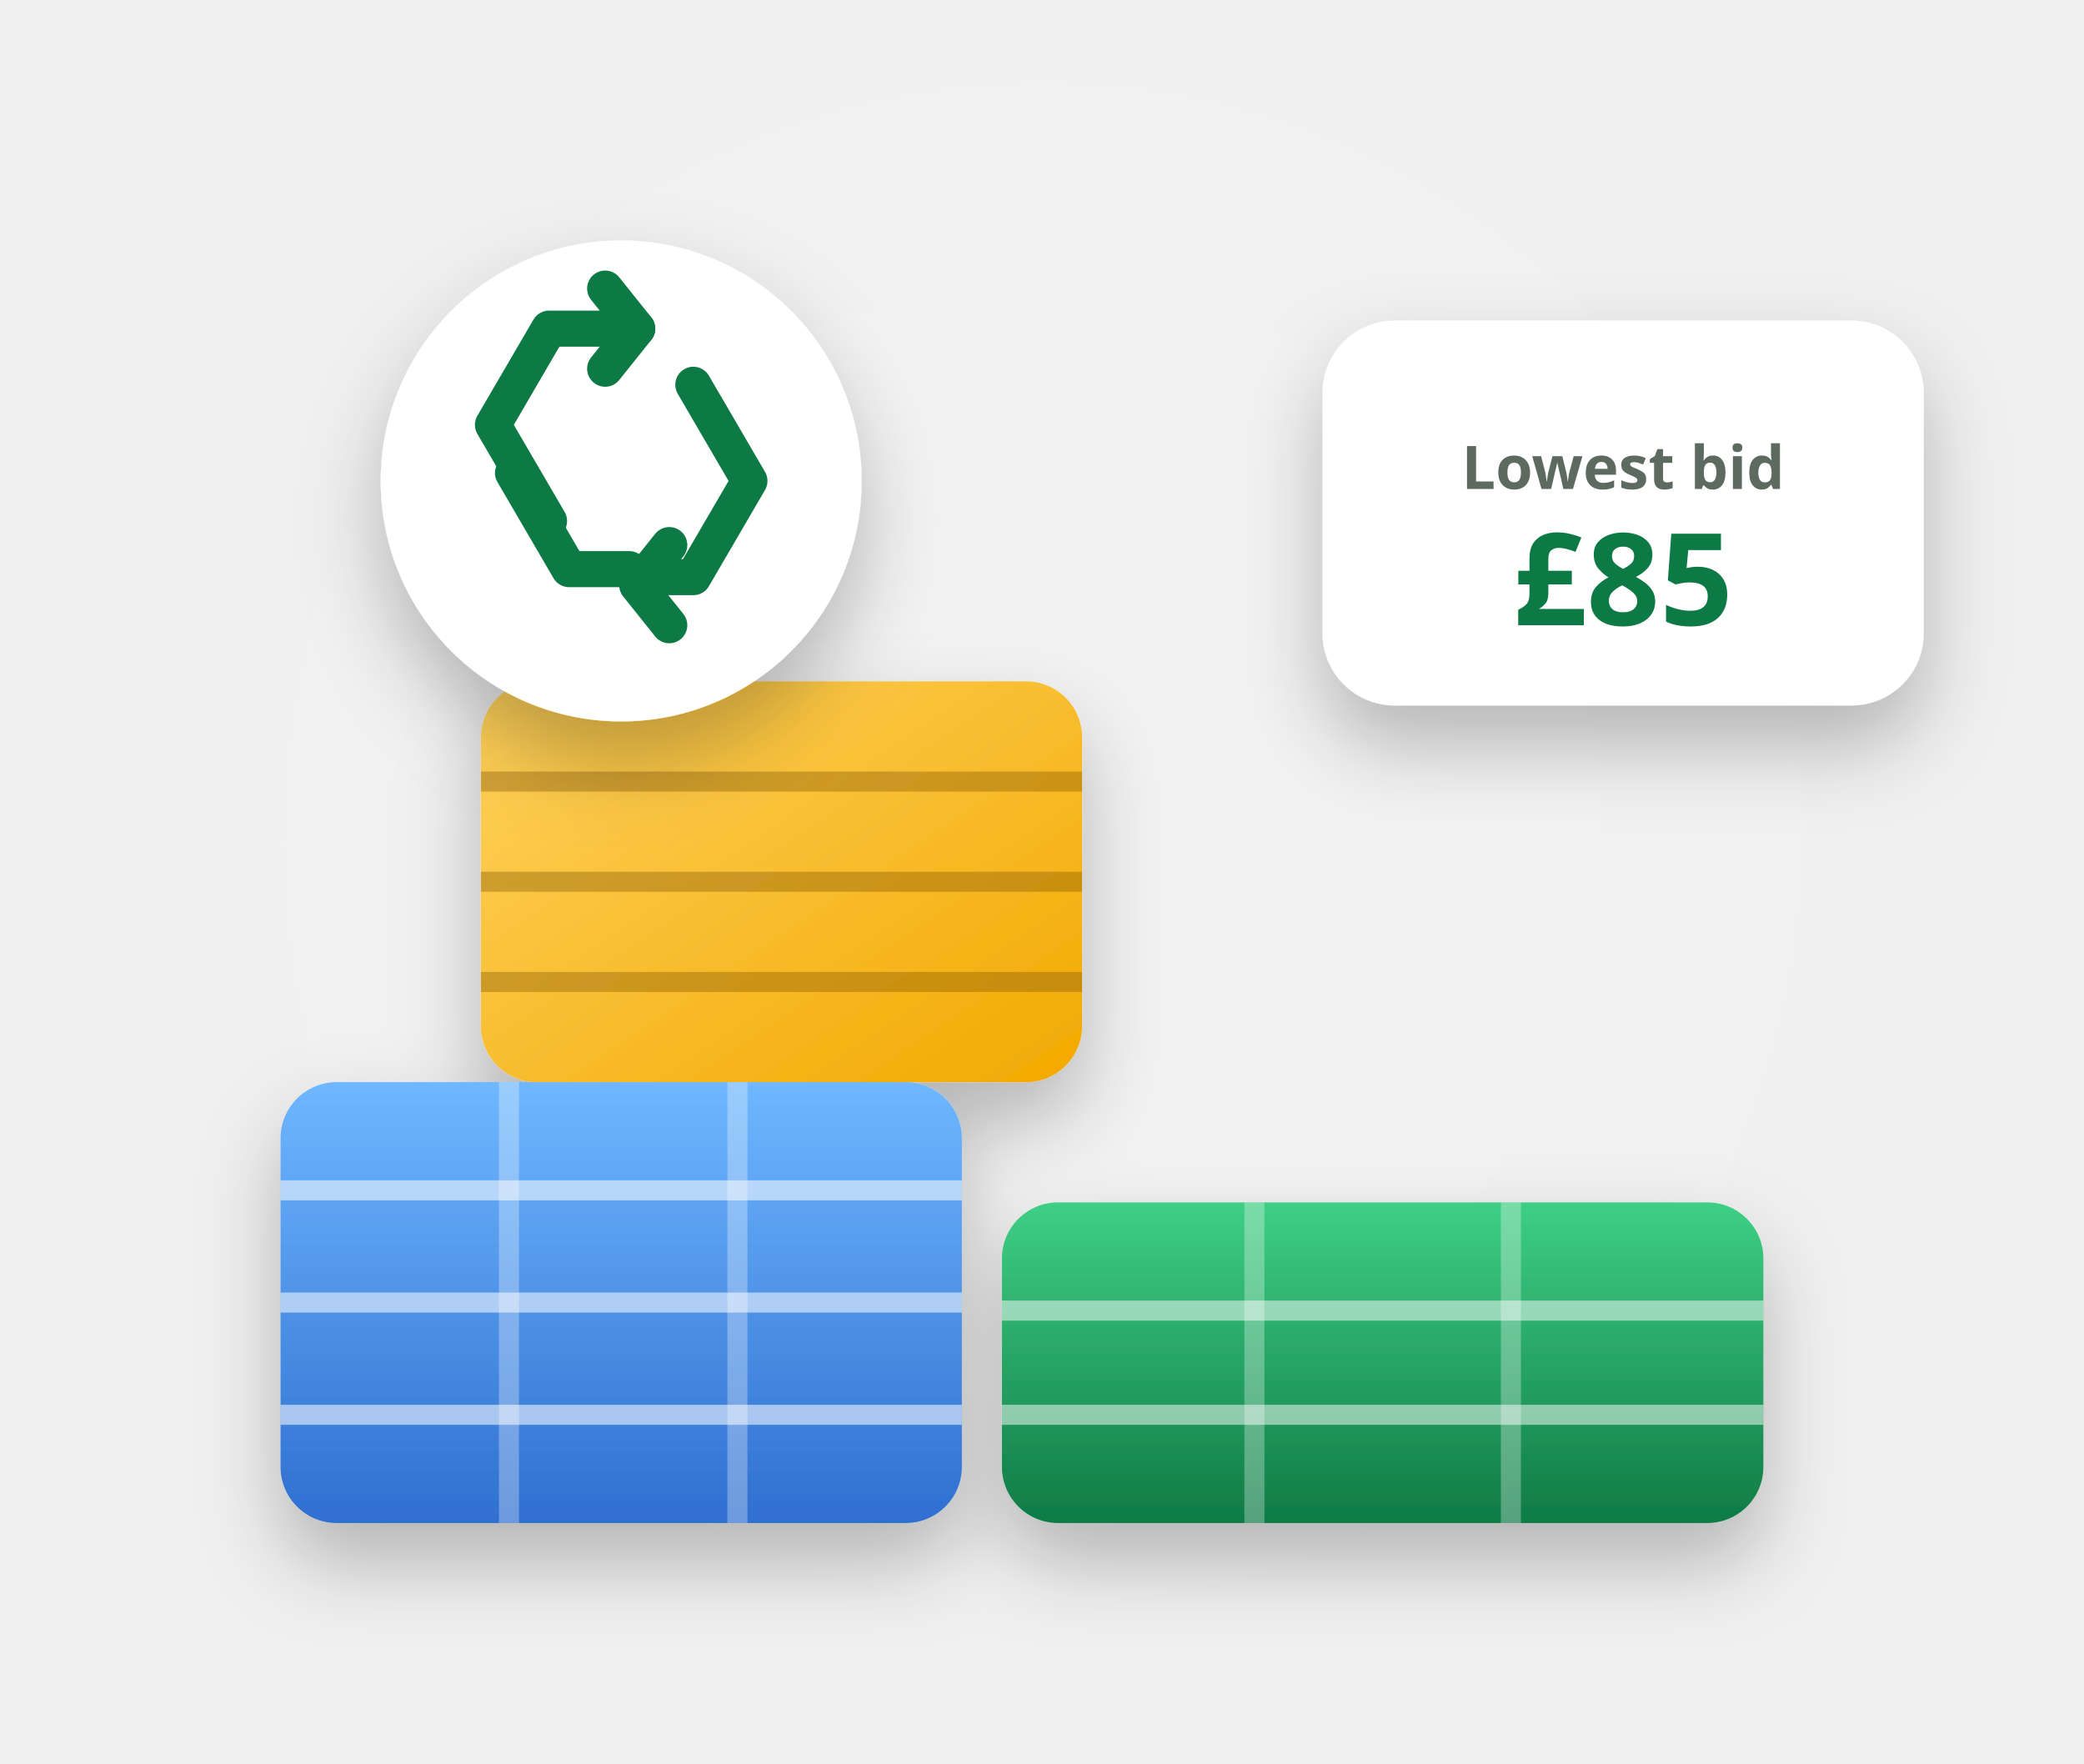
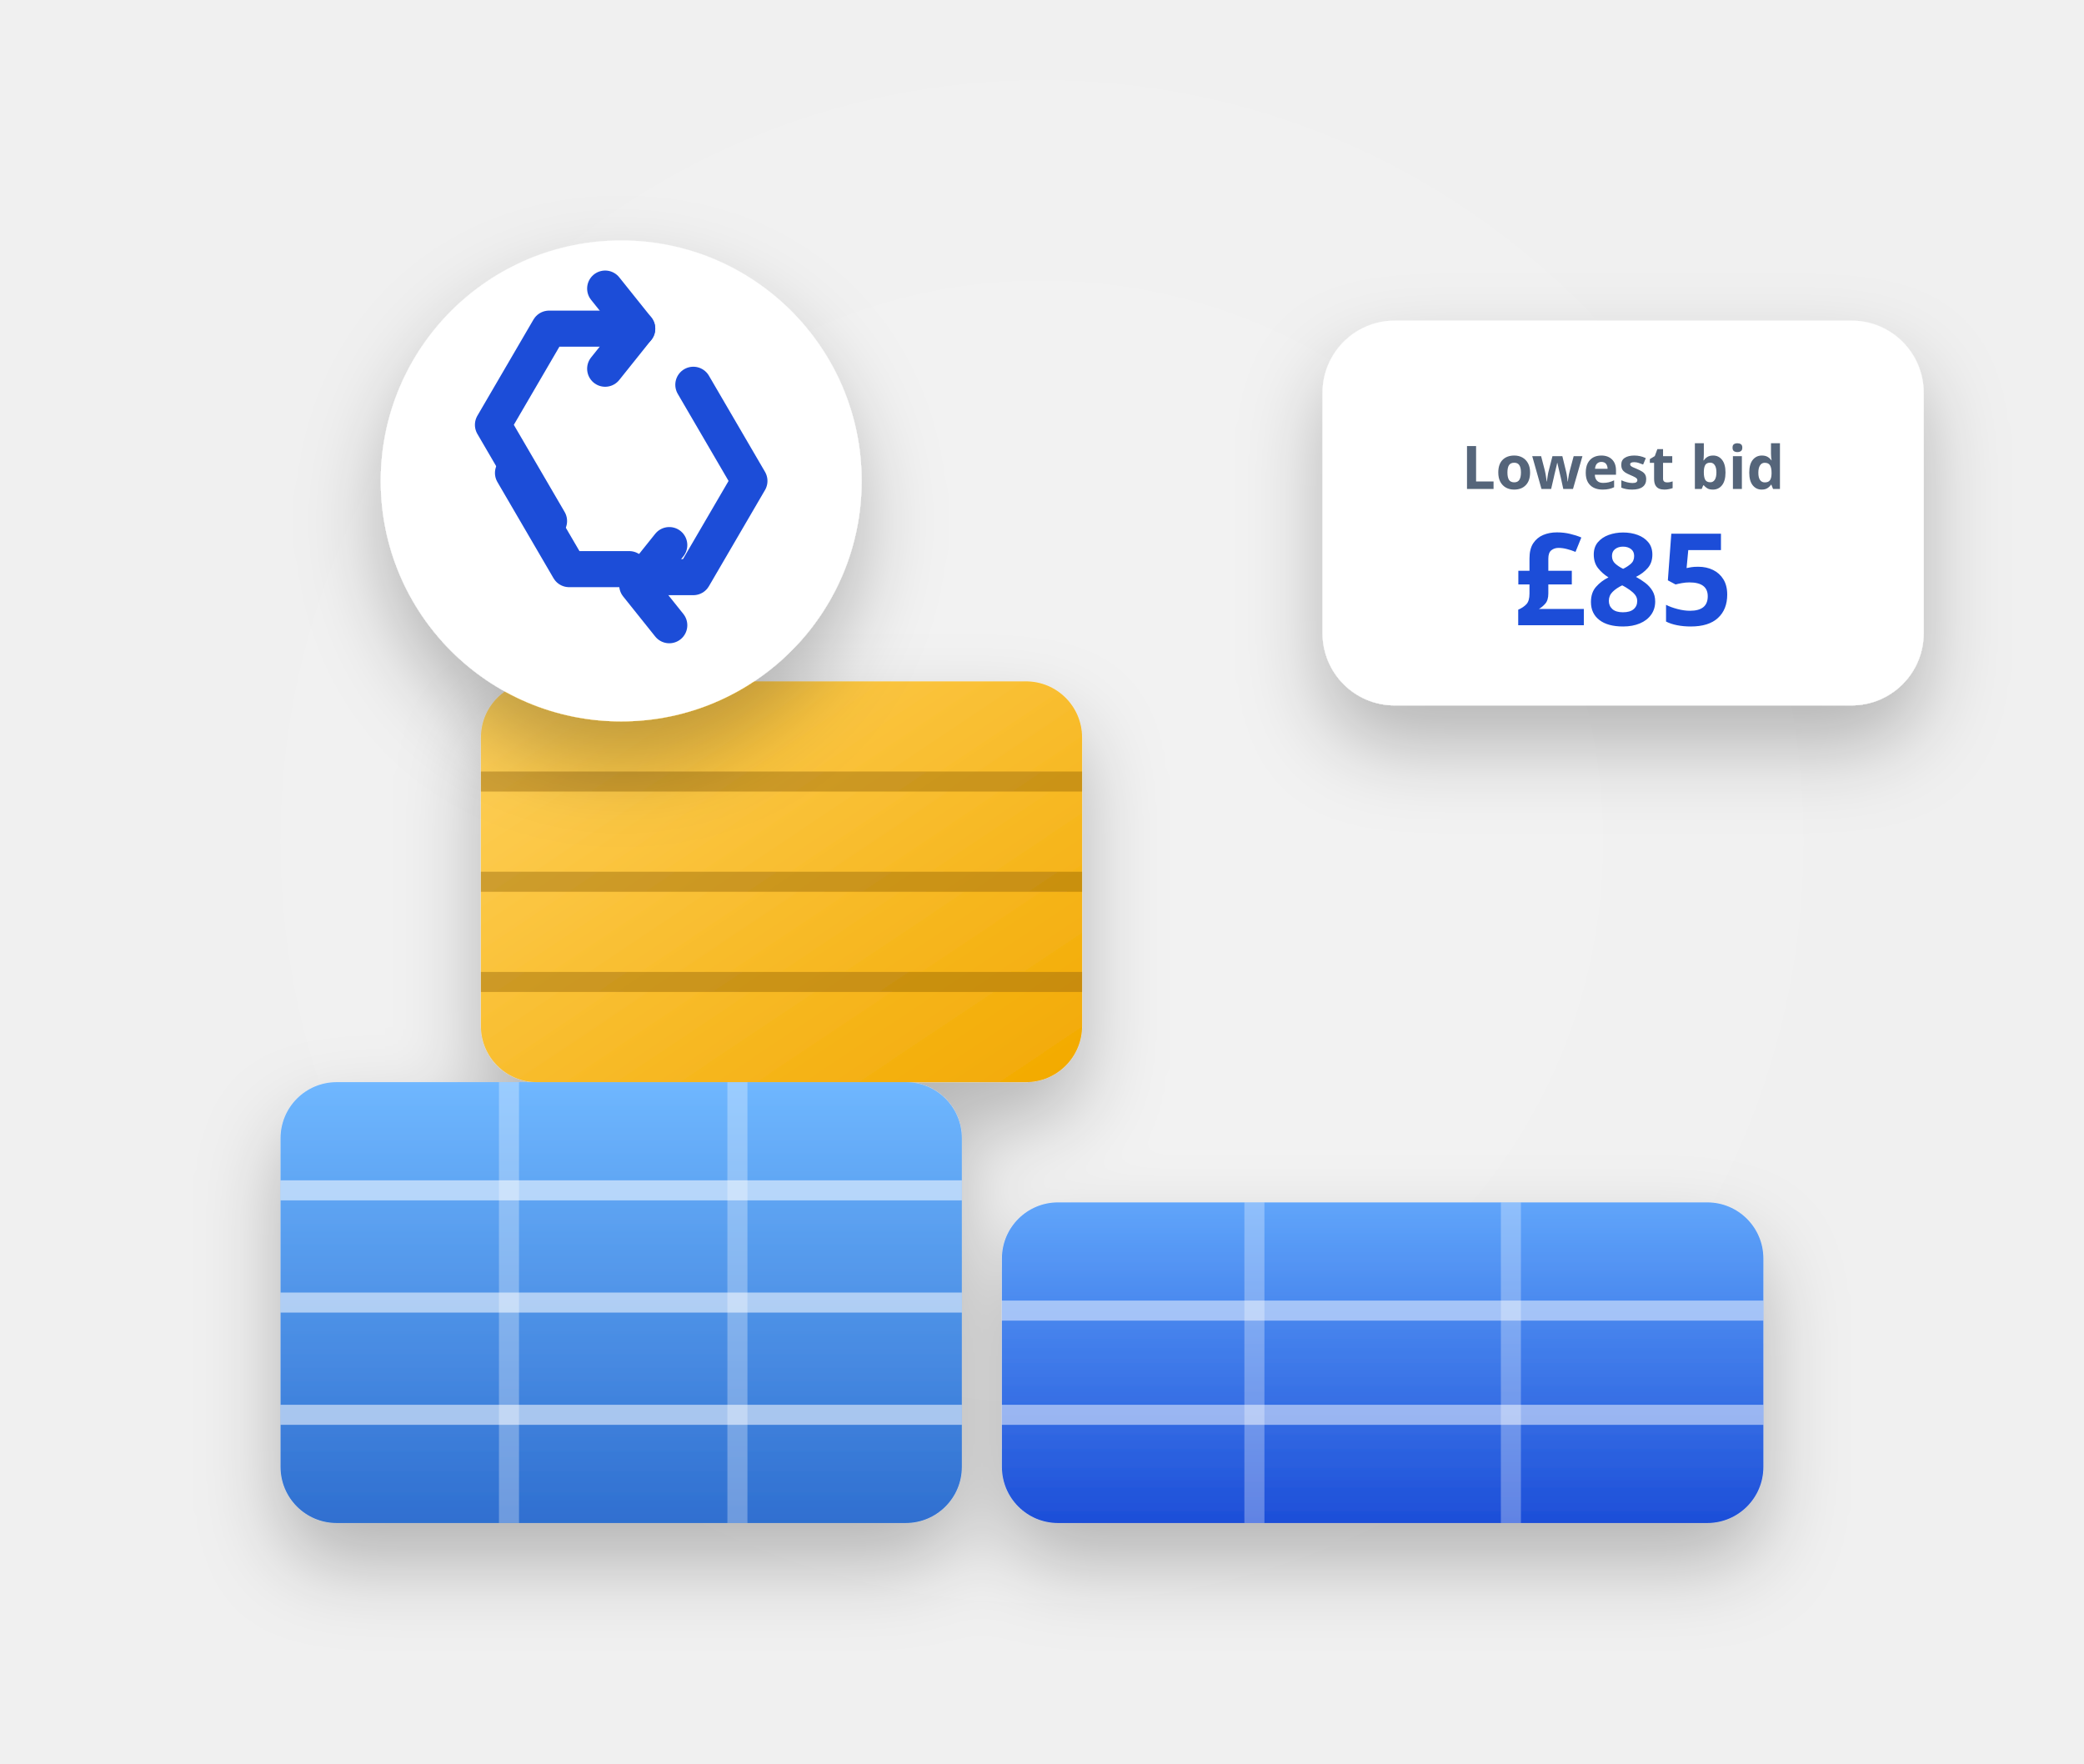
<svg xmlns="http://www.w3.org/2000/svg" viewBox="0 0 520 440" role="img" aria-label="Recycling bales with a price tag and a recycling symbol">
  <defs>
    <linearGradient id="g1" x1="0" y1="0" x2="1" y2="1">
      <stop offset="0" stop-color="#ffd25e" />
      <stop offset="1" stop-color="#f2a900" />
    </linearGradient>
    <linearGradient id="g2" x1="0" y1="0" x2="0" y2="1">
-       <stop offset="0" stop-color="#3fcf85" />
-       <stop offset="1" stop-color="#0f7a45" />
+       <stop offset="0" stop-color="#60a5fa" />
+       <stop offset="1" stop-color="#1d4ed8" />
    </linearGradient>
    <linearGradient id="g3" x1="0" y1="0" x2="0" y2="1">
      <stop offset="0" stop-color="#6fb7ff" />
      <stop offset="1" stop-color="#2f6fd0" />
    </linearGradient>
    <filter id="sh" x="-20%" y="-20%" width="140%" height="150%">
      <feDropShadow dx="0" dy="10" stdDeviation="10" flood-color="#000" flood-opacity=".25" />
    </filter>
  </defs>
  <circle cx="260" cy="210" r="190" fill="#ffffff" opacity=".08" />
  <circle cx="260" cy="210" r="140" fill="#ffffff" opacity=".08" />
  <g filter="url(#sh)">
    <rect x="70" y="270" width="170" height="110" rx="14" fill="url(#g3)" />
    <g stroke="#fff" stroke-opacity=".55" stroke-width="5">
      <path d="M70 297h170M70 325h170M70 353h170" />
      <path d="M127 270v110M184 270v110" stroke-opacity=".3" />
    </g>
    <rect x="250" y="300" width="190" height="80" rx="14" fill="url(#g2)" />
    <g stroke="#fff" stroke-opacity=".5" stroke-width="5">
      <path d="M250 327h190M250 353h190" />
      <path d="M313 300v80M377 300v80" stroke-opacity=".3" />
    </g>
    <rect x="120" y="170" width="150" height="100" rx="14" fill="url(#g1)" />
    <g stroke="#7a4f00" stroke-opacity=".35" stroke-width="5">
      <path d="M120 195h150M120 220h150M120 245h150" />
    </g>
  </g>
  <g transform="translate(330 80)" filter="url(#sh)">
    <rect width="150" height="96" rx="18" fill="#fff" />
    <path d="M24 -0 l-14 -18 28 0z" fill="none" />
-     <text x="75" y="42" text-anchor="middle" font-family="system-ui,sans-serif" font-size="15" font-weight="600" fill="#5c6b61">Lowest bid</text>
-     <text x="75" y="76" text-anchor="middle" font-family="system-ui,sans-serif" font-size="32" font-weight="800" fill="#0f7a45">£85</text>
+     <text x="75" y="42" text-anchor="middle" font-family="system-ui,sans-serif" font-size="15" font-weight="600" fill="#55657a">Lowest bid</text>
+     <text x="75" y="76" text-anchor="middle" font-family="system-ui,sans-serif" font-size="32" font-weight="800" fill="#1d4ed8">£85</text>
  </g>
  <g transform="translate(95 60)" filter="url(#sh)">
    <circle cx="60" cy="60" r="60" fill="#fff" />
-     <g fill="none" stroke="#0f7a45" stroke-width="9" stroke-linecap="round" stroke-linejoin="round">
+     <g fill="none" stroke="#1d4ed8" stroke-width="9" stroke-linecap="round" stroke-linejoin="round">
      <path d="M42 70 28 46l14-24h22" />
      <path d="m56 12 8 10-8 10" />
      <path d="M62 82h-1l-14 0 -14 -24" />
      <path d="M78 36l14 24-14 24H66" />
      <path d="m72 96-8-10 8-10" />
    </g>
  </g>
</svg>
